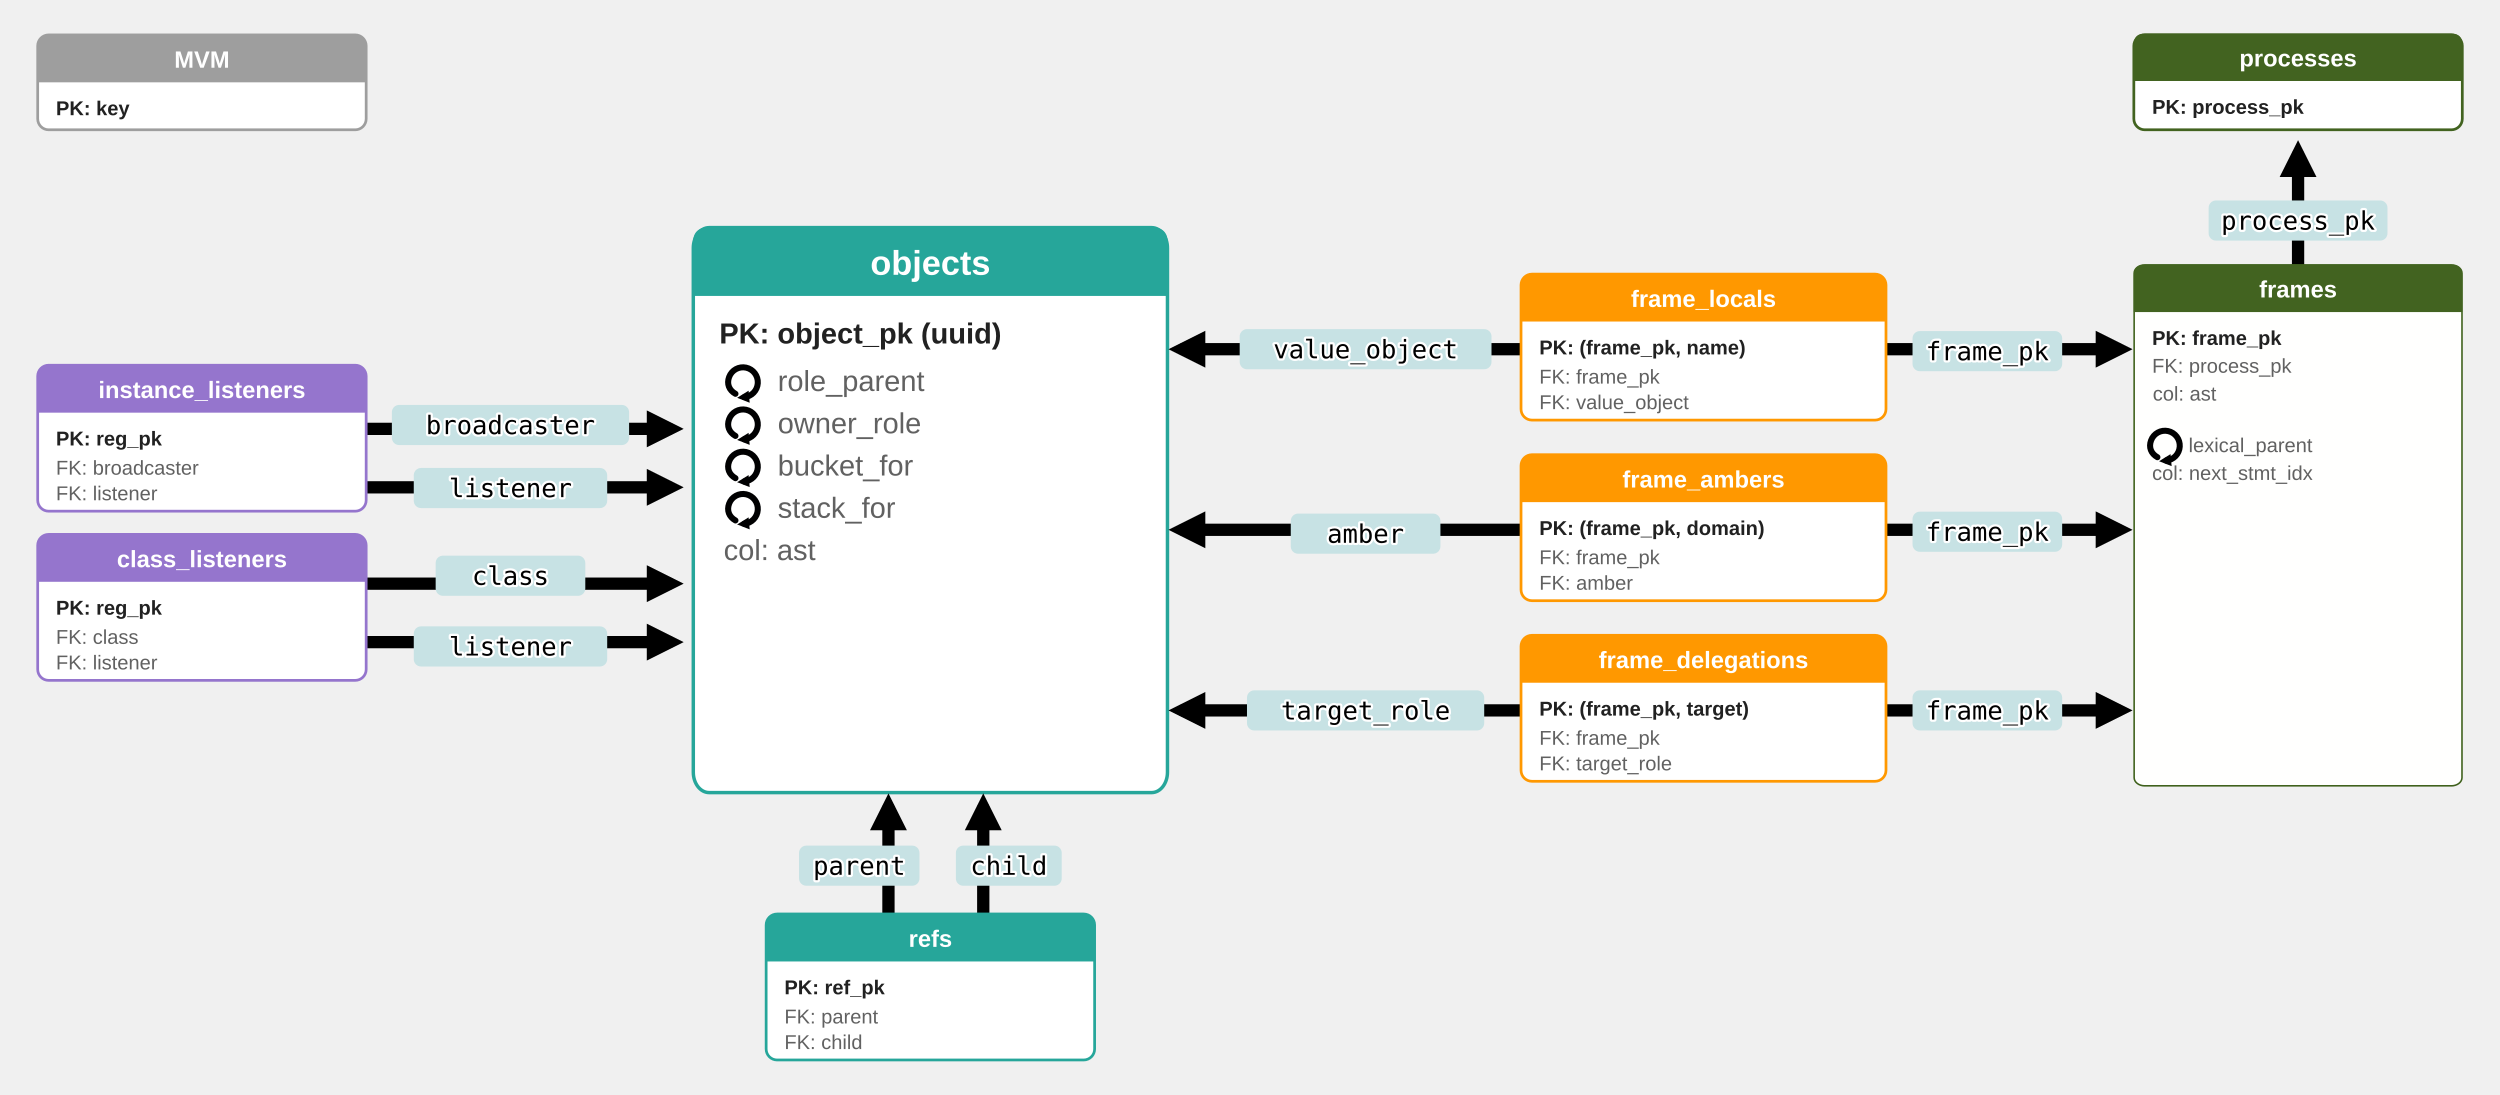
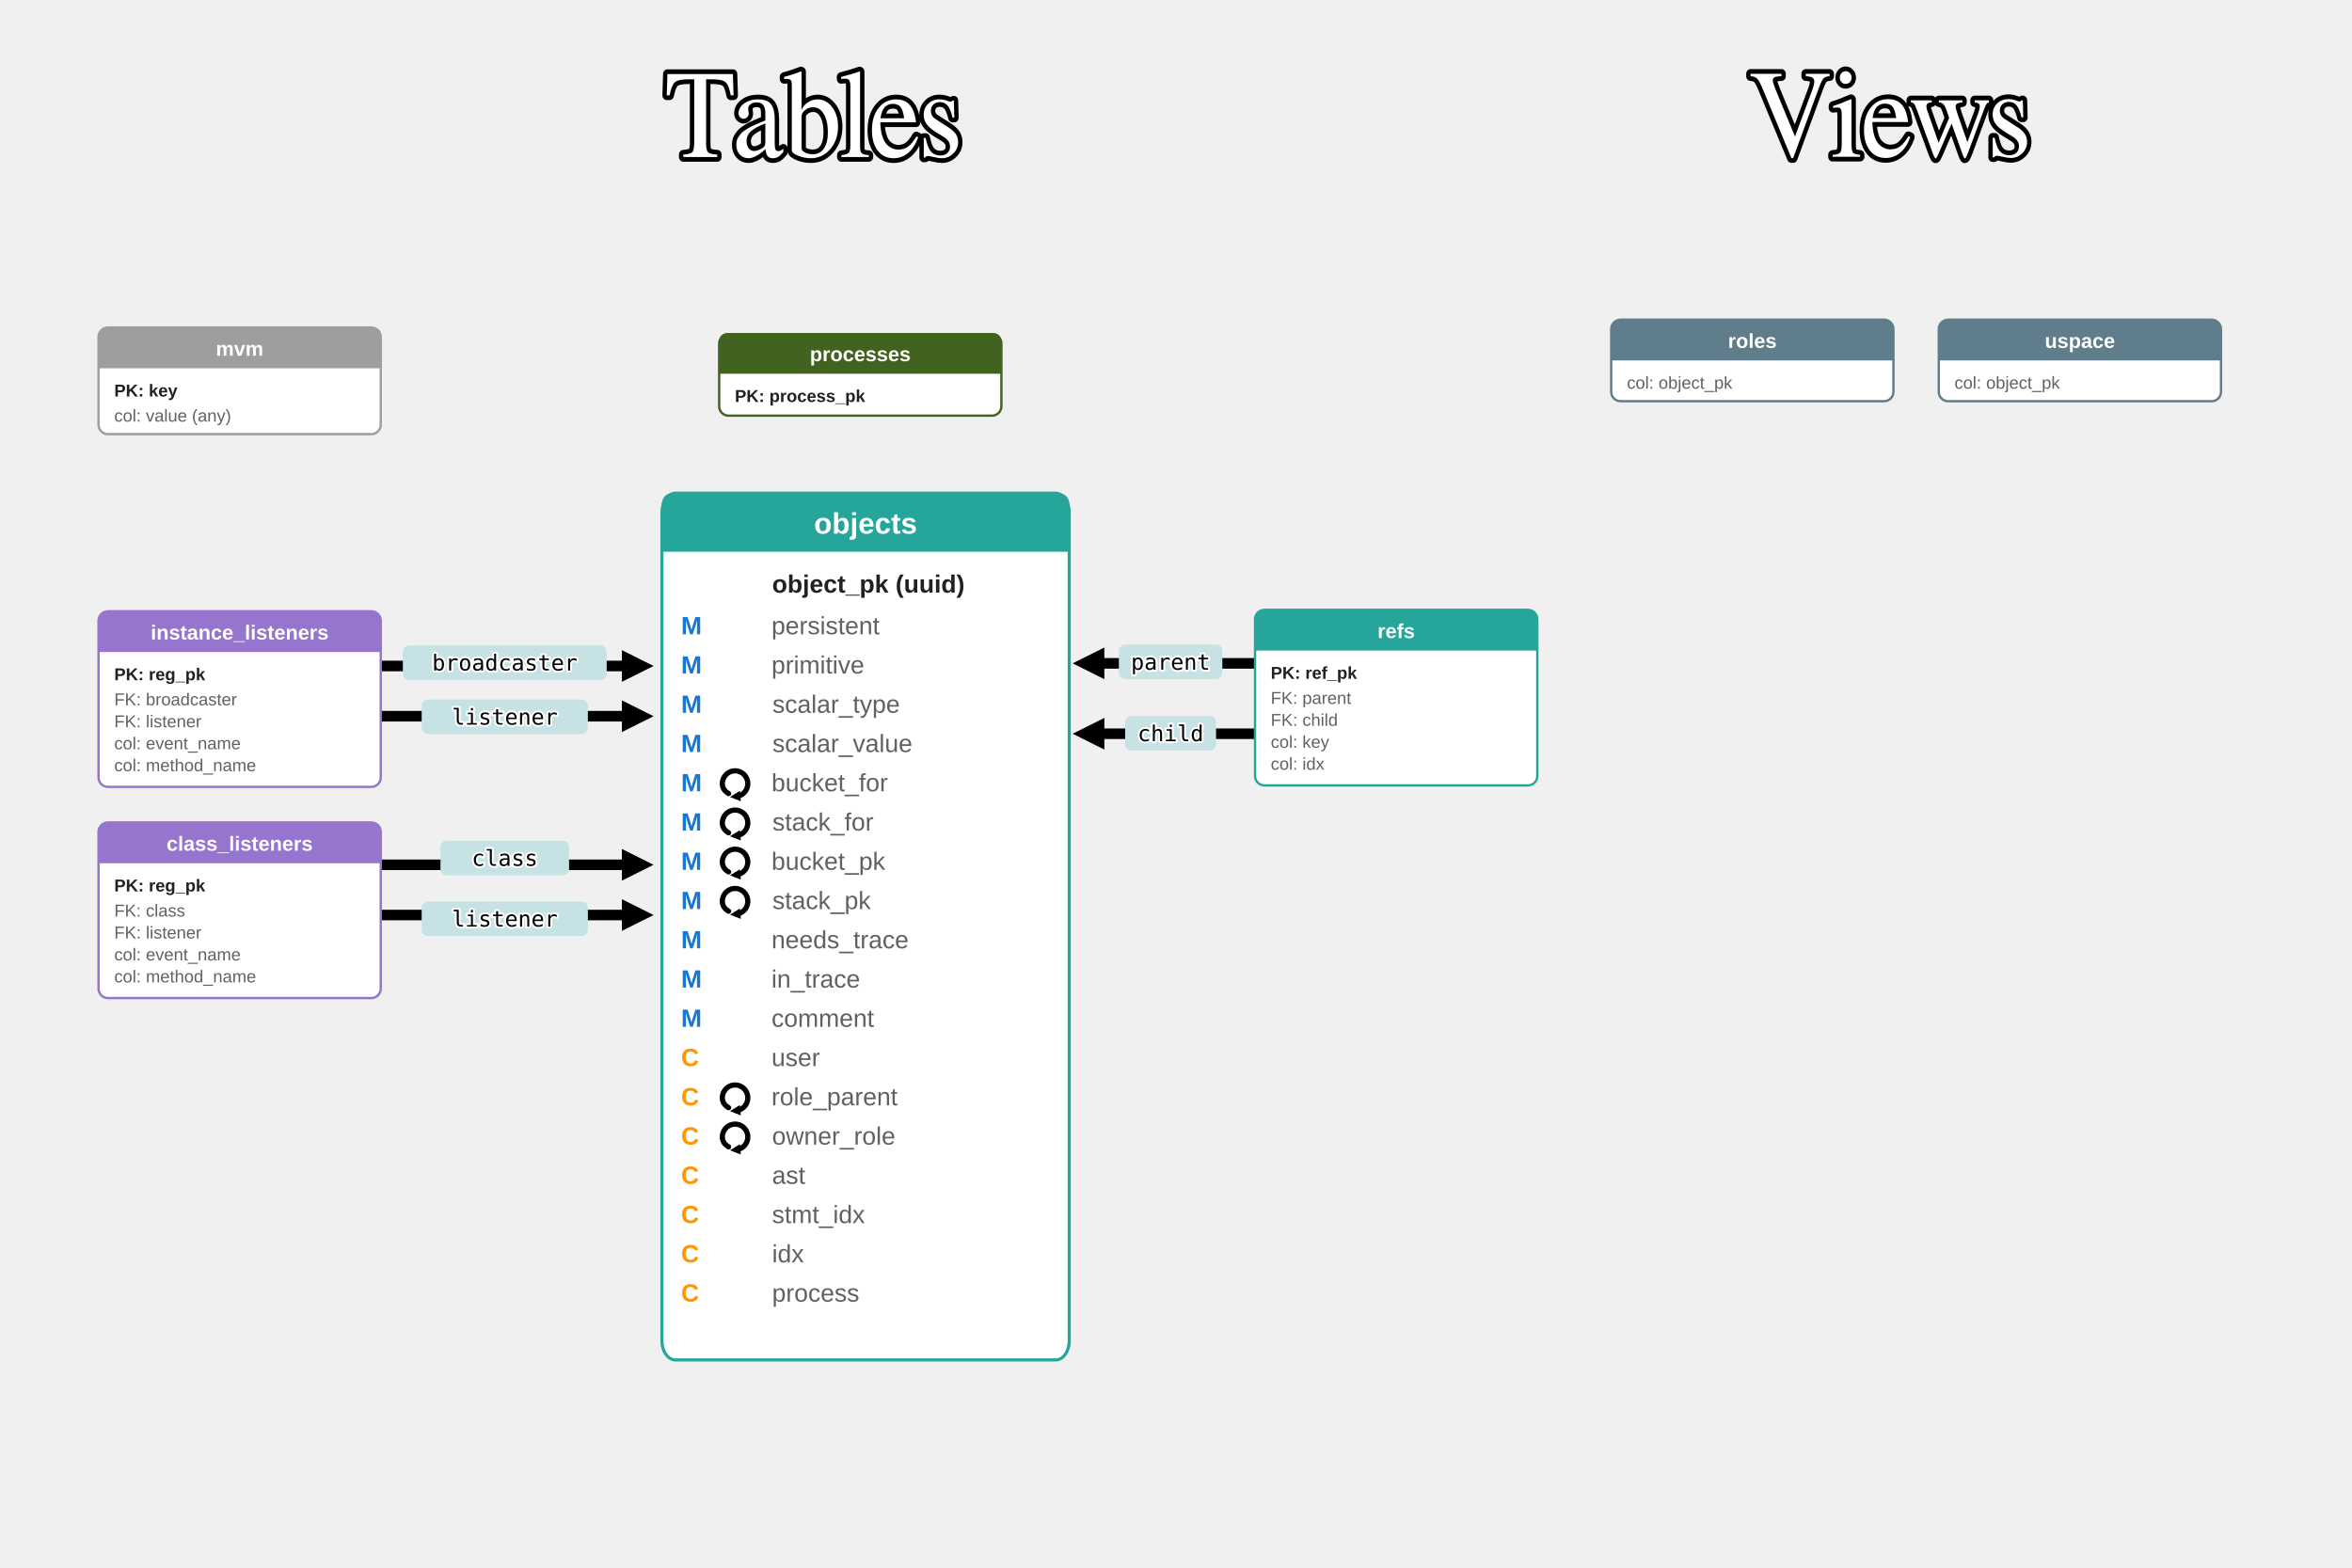
- <svg xmlns="http://www.w3.org/2000/svg" viewBox="0 0 1370 600" width="1370" role="img" aria-label="MVM entity-relationship diagram. Ten tables grouped into: MVM marker (gray), object graph (objects and refs, teal), listeners (instance_listeners and class_listeners, purple), execution (processes and frames, green), and frame-attached (frame_locals, frame_delegations, frame_ambers, orange). Foreign keys drawn as curved gray lines with arrowheads. Self-referential foreign keys are noted with (self) inside the table." version="1.1" id="svg707" height="600">
+ <svg xmlns="http://www.w3.org/2000/svg" viewBox="0 0 1500 1000" width="1500" role="img" aria-label="CVM entity-relationship diagram under the frames-as-objects design. Six tables grouped into: mvm marker (gray), object graph (objects and refs, teal), listeners (instance_listeners and class_listeners, purple), and execution (processes, green). Frames are not a separate table — a frame is an `objects` row with primitive = 'f' (biconditional with the ast column, which carries the code the frame is executing). Foreign keys drawn as curved gray lines with arrowheads. Self-referential foreign keys are drawn as small self-loop arrows on the source column." version="1.1" id="svg707" height="1000">
  <defs id="defs493">
-     <rect x="156.762" y="337.254" width="302.738" height="112.178" id="rect10718" />
+     <rect x="203.55" y="24.605" width="191.336" height="57.926" id="rect396" />
    <marker id="fk-arrow" viewBox="0 0 10 10" refX="6" refY="5" markerWidth="3" markerHeight="3" orient="auto" preserveAspectRatio="xMidYMid">
      <path d="M 0,0 10,5 0,10 Z" fill="context-stroke" id="path13238" />
    </marker>
    <style type="text/css" id="style14617">
      .fk-arrow {
        fill: none;
        stroke: #000000;
        stroke-width: 6.735;
        stroke-linecap: round;
        stroke-linejoin: round;
        marker-end: url(#fk-arrow);
        paint-order: stroke fill markers;
      }
      .fk-label-rect {
        fill: #c7e2e4;
        stroke: none;
      }
      .fk-label-text {
        font-family: 'DejaVu Sans Mono', monospace;
        font-size: 14px;
        fill: #000000;
        stroke: #ffffff;
        stroke-width: 2.5;
        paint-order: stroke fill markers;
        stroke-linejoin: round;
        text-anchor: middle;
      }
    </style>
    <marker id="fk-arrow-3" viewBox="0 0 10 10" refX="4" refY="5" markerWidth="2" markerHeight="2" orient="auto" preserveAspectRatio="xMidYMid">
      <path d="M 0,0 10,5 0,10 Z" fill="context-stroke" id="path13238-6" />
    </marker>
-     <marker id="fk-arrow-3-3" viewBox="0 0 10 10" refX="4" refY="5" markerWidth="2" markerHeight="2" orient="auto" preserveAspectRatio="xMidYMid">
-       <path d="M 0,0 10,5 0,10 Z" fill="context-stroke" id="path13238-6-6" />
-     </marker>
+     <rect x="203.55" y="24.605" width="204.238" height="65.092" id="rect1117" />
  </defs>
  <g id="layer2" transform="translate(-132.0945,-295.4807)" />
  <g id="layer1" transform="translate(-132.0945,-295.4807)">
-     <g id="g3564" transform="translate(34.67191,79.53599)">
-       <path class="fk-arrow" d="M 284.033,567.829 H 463.989" id="path6519" />
-       <path class="fk-arrow" d="M 284.033,535.788 H 463.989" id="path6521" />
-       <g transform="matrix(1.445779,0,0,1.4474,477.1517,340.4862)" id="g575" style="font-family:'Helvetica Neue', Arial, sans-serif;stroke-width:0.691">
-         <rect x="0.138" y="0.138" width="179.725" height="213.9" rx="5.991" ry="7.706" fill="#ffffff" stroke="#26a69a" stroke-width="1.312" id="rect559" />
-         <path d="M 0,6 Q 0,0 6,0 h 168 q 6,0 6,6 V 26 H 0 Z" fill="#26a69a" id="path561" style="stroke-width:0.478" />
-         <text x="90" y="18" text-anchor="middle" font-size="13px" font-weight="700" fill="#ffffff" id="text563" style="stroke-width:0.478">objects</text>
-         <text x="10" y="44" font-size="11px" font-weight="700" fill="#212121" id="text565" style="stroke-width:0.478">PK: object_pk (uuid)</text>
-         <text x="11.652" y="126" font-size="11px" fill="#616161" id="text-ast" style="stroke-width:0.478">col: ast</text>
-         <g id="g1282">
-           <text x="32.133" y="62" font-size="11px" fill="#616161" id="text567" style="stroke-width:0.478">role_parent</text>
-           <path id="path314" style="fill:none;stroke:#000001;stroke-width:2.291;stroke-linecap:round;stroke-linejoin:round;marker-end:url(#fk-arrow-3);paint-order:stroke fill markers;stop-color:#000000" d="m 16.115,63.048 c -2.424,-1.367 -3.378,-3.743 -2.398,-6.362 0.98,-2.619 3.714,-4.123 6.431,-3.538 2.717,0.585 4.602,3.083 4.434,5.876 -0.168,2.794 -2.339,5.044 -5.106,5.294" />
-         </g>
-         <g id="g1322">
-           <text x="32.133" y="78" font-size="11px" fill="#616161" id="text-owner-role" style="stroke-width:0.478">owner_role</text>
-           <path id="path581" style="fill:none;stroke:#000001;stroke-width:2.291;stroke-linecap:round;stroke-linejoin:round;marker-end:url(#fk-arrow-3);paint-order:stroke fill markers;stop-color:#000000" d="m 16.115,78.999 c -2.424,-1.367 -3.378,-3.743 -2.398,-6.362 0.98,-2.619 3.714,-4.123 6.431,-3.538 2.717,0.585 4.602,3.083 4.434,5.876 -0.168,2.794 -2.339,5.044 -5.106,5.294" />
-         </g>
-         <g id="g1362">
-           <text x="32.133" y="94" font-size="11px" fill="#616161" id="text569" style="stroke-width:0.478">bucket_for</text>
-           <path id="path595" style="fill:none;stroke:#000001;stroke-width:2.291;stroke-linecap:round;stroke-linejoin:round;marker-end:url(#fk-arrow-3);paint-order:stroke fill markers;stop-color:#000000" d="m 16.115,94.999 c -2.424,-1.367 -3.378,-3.743 -2.398,-6.362 0.98,-2.619 3.714,-4.123 6.431,-3.538 2.717,0.585 4.602,3.083 4.434,5.876 -0.168,2.794 -2.339,5.044 -5.106,5.294" />
-         </g>
-         <g id="g1402">
-           <text x="32.133" y="110" font-size="11px" fill="#616161" id="text571" style="stroke-width:0.478">stack_for</text>
-           <path id="path609" style="fill:none;stroke:#000001;stroke-width:2.291;stroke-linecap:round;stroke-linejoin:round;marker-end:url(#fk-arrow-3);paint-order:stroke fill markers;stop-color:#000000" d="m 16.115,110.999 c -2.424,-1.367 -3.378,-3.743 -2.398,-6.362 0.98,-2.619 3.714,-4.123 6.431,-3.538 2.717,0.585 4.602,3.083 4.434,5.876 -0.168,2.794 -2.339,5.044 -5.106,5.294" />
-         </g>
+     <g transform="translate(1159.652,499.407)" id="g-view-roles" style="font-family:'Helvetica Neue', Arial, sans-serif">
+       <rect x="0" y="0" width="180" height="52" rx="6" ry="6" fill="#ffffff" stroke="#607d8b" stroke-width="1.5" id="rect-view-roles" />
+       <path d="M 0,6 Q 0,0 6,0 h 168 q 6,0 6,6 V 26 H 0 Z" fill="#607d8b" id="path-view-roles" />
+       <text x="90" y="18" text-anchor="middle" font-size="13px" font-weight="700" fill="#ffffff" id="text-view-roles">roles</text>
+       <text x="10" y="44" font-size="11px" fill="#616161" id="text-view-roles-cols">col: object_pk</text>
+     </g>
+     <g transform="translate(1368.562,499.407)" id="g-view-uspace" style="font-family:'Helvetica Neue', Arial, sans-serif">
+       <rect x="0" y="0" width="180" height="52" rx="6" ry="6" fill="#ffffff" stroke="#607d8b" stroke-width="1.5" id="rect-view-uspace" />
+       <path d="M 0,6 Q 0,0 6,0 h 168 q 6,0 6,6 V 26 H 0 Z" fill="#607d8b" id="path-view-uspace" />
+       <text x="90" y="18" text-anchor="middle" font-size="13px" font-weight="700" fill="#ffffff" id="text-view-uspace">uspace</text>
+       <text x="10" y="44" font-size="11px" fill="#616161" id="text-view-uspace-cols">col: object_pk</text>
+     </g>
+     <g transform="matrix(1.445779,0,0,1.4474,554.0013,609.8219)" id="g575" style="font-family:'Helvetica Neue', Arial, sans-serif;stroke-width:0.691">
+       <rect x="0.167" y="0.167" width="179.667" height="382" rx="5.989" ry="8.41" fill="#ffffff" stroke="#26a69a" stroke-width="1.37" id="rect559" />
+       <path d="M 0,6 Q 0,0 6,0 h 168 q 6,0 6,6 V 26 H 0 Z" fill="#26a69a" id="path561" style="stroke-width:0.478" />
+       <text x="90" y="18" text-anchor="middle" font-size="13px" font-weight="700" fill="#ffffff" id="text563" style="stroke-width:0.478">objects</text>
+       <text x="48.777" y="44" font-size="11px" font-weight="700" fill="#212121" id="text565" style="stroke-width:0.478">object_pk (uuid)</text>
+       <text x="8.617" y="62.35" font-size="11px" font-weight="700" fill="#1976d2" style="stroke-width:0.478" id="text281">M</text>
+       <text x="48.497" y="62.35" font-size="11px" fill="#616161" id="text-persistent" style="stroke-width:0.478">persistent</text>
+       <text x="8.617" y="79.65" font-size="11px" font-weight="700" fill="#1976d2" style="stroke-width:0.478" id="text284">M</text>
+       <text x="48.497" y="79.65" font-size="11px" fill="#616161" id="text-primitive" style="stroke-width:0.478">primitive</text>
+       <text x="8.617" y="96.95" font-size="11px" font-weight="700" fill="#1976d2" style="stroke-width:0.478" id="text287">M</text>
+       <text x="48.9" y="96.95" font-size="11px" fill="#616161" id="text-scalar-type" style="stroke-width:0.478">scalar_type</text>
+       <text x="8.617" y="114.25" font-size="11px" font-weight="700" fill="#1976d2" style="stroke-width:0.478" id="text290">M</text>
+       <text x="48.9" y="114.25" font-size="11px" fill="#616161" id="text-scalar-value" style="stroke-width:0.478">scalar_value</text>
+       <text x="8.617" y="131.55" font-size="11px" font-weight="700" fill="#1976d2" style="stroke-width:0.478" id="text293">M</text>
+       <text x="48.497" y="131.55" font-size="11px" fill="#616161" id="text569" style="stroke-width:0.478">bucket_for</text>
+       <path id="path595" style="fill:none;stroke:#000001;stroke-width:2.291;stroke-linecap:round;stroke-linejoin:round;marker-end:url(#fk-arrow-3);paint-order:stroke fill markers;stop-color:#000000" d="m 29.578,132.549 c -2.424,-1.367 -3.378,-3.743 -2.398,-6.362 0.98,-2.619 3.714,-4.123 6.431,-3.538 2.717,0.585 4.602,3.083 4.434,5.876 -0.168,2.794 -2.339,5.044 -5.106,5.294" />
+       <text x="8.617" y="148.85" font-size="11px" font-weight="700" fill="#1976d2" style="stroke-width:0.478" id="text298">M</text>
+       <text x="48.9" y="148.85" font-size="11px" fill="#616161" id="text571" style="stroke-width:0.478">stack_for</text>
+       <path id="path609" style="fill:none;stroke:#000001;stroke-width:2.291;stroke-linecap:round;stroke-linejoin:round;marker-end:url(#fk-arrow-3);paint-order:stroke fill markers;stop-color:#000000" d="m 29.578,149.849 c -2.424,-1.367 -3.378,-3.743 -2.398,-6.362 0.98,-2.619 3.714,-4.123 6.431,-3.538 2.717,0.585 4.602,3.083 4.434,5.876 -0.168,2.794 -2.339,5.044 -5.106,5.294" />
+       <text x="8.617" y="166.15" font-size="11px" font-weight="700" fill="#1976d2" style="stroke-width:0.478" id="text303">M</text>
+       <text x="48.497" y="166.15" font-size="11px" fill="#616161" id="text-bucket-pk" style="stroke-width:0.478">bucket_pk</text>
+       <text x="8.617" y="183.45" font-size="11px" font-weight="700" fill="#1976d2" style="stroke-width:0.478" id="text306">M</text>
+       <text x="48.9" y="183.45" font-size="11px" fill="#616161" id="text-stack-pk" style="stroke-width:0.478">stack_pk</text>
+       <text x="8.617" y="200.75" font-size="11px" font-weight="700" fill="#1976d2" style="stroke-width:0.478" id="text309">M</text>
+       <text x="48.476" y="200.75" font-size="11px" fill="#616161" id="text-needs-trace" style="stroke-width:0.478">needs_trace</text>
+       <text x="8.617" y="218.05" font-size="11px" font-weight="700" fill="#1976d2" style="stroke-width:0.478" id="text312">M</text>
+       <text x="48.47" y="218.05" font-size="11px" fill="#616161" id="text-in-trace" style="stroke-width:0.478">in_trace</text>
+       <text x="8.617" y="235.35" font-size="11px" font-weight="700" fill="#1976d2" style="stroke-width:0.478">M</text>
+       <text x="48.492" y="235.35" font-size="11px" fill="#616161" id="text-comment" style="stroke-width:0.478">comment</text>
+       <text x="8.617" y="252.65" font-size="11px" font-weight="700" fill="#ff9800" style="stroke-width:0.478" id="text315">C</text>
+       <text x="48.492" y="252.65" font-size="11px" fill="#616161" id="text-user" style="stroke-width:0.478">user</text>
+       <text x="8.617" y="269.95" font-size="11px" font-weight="700" fill="#ff9800" style="stroke-width:0.478" id="text318">C</text>
+       <text x="48.476" y="269.95" font-size="11px" fill="#616161" id="text567" style="stroke-width:0.478">role_parent</text>
+       <path id="path314" style="fill:none;stroke:#000001;stroke-width:2.291;stroke-linecap:round;stroke-linejoin:round;marker-end:url(#fk-arrow-3);paint-order:stroke fill markers;stop-color:#000000" d="m 29.578,270.998 c -2.424,-1.367 -3.378,-3.743 -2.398,-6.362 0.98,-2.619 3.714,-4.123 6.431,-3.538 2.717,0.585 4.602,3.083 4.434,5.876 -0.168,2.794 -2.339,5.044 -5.106,5.294" />
+       <text x="8.617" y="287.25" font-size="11px" font-weight="700" fill="#ff9800" style="stroke-width:0.478" id="text323">C</text>
+       <text x="48.744" y="287.25" font-size="11px" fill="#616161" id="text-owner-role" style="stroke-width:0.478">owner_role</text>
+       <path id="path581" style="fill:none;stroke:#000001;stroke-width:2.291;stroke-linecap:round;stroke-linejoin:round;marker-end:url(#fk-arrow-3);paint-order:stroke fill markers;stop-color:#000000" d="m 29.578,288.249 c -2.424,-1.367 -3.378,-3.743 -2.398,-6.362 0.98,-2.619 3.714,-4.123 6.431,-3.538 2.717,0.585 4.602,3.083 4.434,5.876 -0.168,2.794 -2.339,5.044 -5.106,5.294" />
+       <text x="8.617" y="304.55" font-size="11px" font-weight="700" fill="#ff9800" style="stroke-width:0.478" id="text328">C</text>
+       <text x="48.739" y="304.55" font-size="11px" fill="#616161" id="text-ast" style="stroke-width:0.478">ast</text>
+       <path id="path1065" style="fill:none;stroke:#000001;stroke-width:2.291;stroke-linecap:round;stroke-linejoin:round;marker-end:url(#fk-arrow-3);paint-order:stroke fill markers;stop-color:#000000" d="m 29.578,167.094 c -2.424,-1.367 -3.378,-3.743 -2.398,-6.362 0.98,-2.619 3.714,-4.123 6.431,-3.538 2.717,0.585 4.602,3.083 4.434,5.876 -0.168,2.794 -2.339,5.044 -5.106,5.294" />
+       <path id="path1067" style="fill:none;stroke:#000001;stroke-width:2.291;stroke-linecap:round;stroke-linejoin:round;marker-end:url(#fk-arrow-3);paint-order:stroke fill markers;stop-color:#000000" d="m 29.578,184.394 c -2.424,-1.367 -3.378,-3.743 -2.398,-6.362 0.98,-2.619 3.714,-4.123 6.431,-3.538 2.717,0.585 4.602,3.083 4.434,5.876 -0.168,2.794 -2.339,5.044 -5.106,5.294" />
+       <text x="8.617" y="321.85" font-size="11px" font-weight="700" fill="#ff9800" style="stroke-width:0.478">C</text>
+       <text x="48.739" y="321.85" font-size="11px" fill="#616161" id="text-stmt-idx" style="stroke-width:0.478">stmt_idx</text>
+       <text x="8.617" y="339.15" font-size="11px" font-weight="700" fill="#ff9800" style="stroke-width:0.478">C</text>
+       <text x="48.739" y="339.15" font-size="11px" fill="#616161" id="text-idx" style="stroke-width:0.478">idx</text>
+       <text x="8.617" y="356.45" font-size="11px" font-weight="700" fill="#ff9800" style="stroke-width:0.478">C</text>
+       <text x="48.739" y="356.45" font-size="11px" fill="#616161" id="text-process" style="stroke-width:0.478">process</text>
+     </g>
+     <g transform="translate(194.9319,504.4088)" id="g529" style="font-family:'Helvetica Neue', Arial, sans-serif">
+       <rect x="0" y="0" width="180" height="68" rx="6" ry="6" fill="#ffffff" stroke="#9e9e9e" stroke-width="1.5" id="rect521" />
+       <path d="M 0,6 Q 0,0 6,0 h 168 q 6,0 6,6 V 26 H 0 Z" fill="#9e9e9e" id="path523" />
+       <text x="90" y="18" text-anchor="middle" font-size="13px" font-weight="700" fill="#ffffff" id="text525">mvm</text>
+       <text x="10" y="44" font-size="11px" font-weight="700" fill="#212121" id="text527">PK: key</text>
+       <text x="10" y="60" font-size="11px" fill="#616161" id="text-cvm-value">col: value (any)</text>
+     </g>
+     <g id="g508">
+       <path class="fk-arrow" d="M 360.882,752.335 H 540.839" id="path14365" />
+       <path class="fk-arrow" d="M 360.882,720.294 H 540.839" id="path14367" />
+       <g transform="translate(454.0155,718.1781)" id="fk-label-4">
+         <rect x="-65" y="-11" width="130" height="22" rx="4" ry="4" class="fk-label-rect" id="rect11572" />
+         <text x="0" y="5" class="fk-label-text" id="text11574">broadcaster</text>
      </g>
-       <g transform="translate(377.1659,531.4472)" id="fk-label-2">
+       <g transform="translate(454.0155,752.722)" id="fk-label-3">
+         <rect x="-53" y="-11" width="106" height="22" rx="4" ry="4" class="fk-label-rect" id="rect11567" />
+         <text x="0" y="5" class="fk-label-text" id="text11569">listener</text>
+       </g>
+       <g transform="translate(194.9319,685.4114)" id="g543" style="font-family:'Helvetica Neue', Arial, sans-serif">
+         <rect x="0" y="0" width="180" height="112" rx="6" ry="6" fill="#ffffff" stroke="#9575cd" stroke-width="1.5" id="rect531" />
+         <path d="M 0,6 Q 0,0 6,0 h 168 q 6,0 6,6 V 26 H 0 Z" fill="#9575cd" id="path533" />
+         <text x="90" y="18" text-anchor="middle" font-size="13px" font-weight="700" fill="#ffffff" id="text535">instance_listeners</text>
+         <text x="10" y="44" font-size="11px" font-weight="700" fill="#212121" id="text537">PK: reg_pk</text>
+         <text x="10" y="60" font-size="11px" fill="#616161" id="text539">FK: broadcaster</text>
+         <text x="10" y="74" font-size="11px" fill="#616161" id="text541">FK: listener</text>
+         <text x="10" y="88" font-size="11px" fill="#616161" id="text-il-event-name">col: event_name</text>
+         <text x="10" y="102" font-size="11px" fill="#616161" id="text-il-method-name">col: method_name</text>
+       </g>
+     </g>
+     <g id="g489">
+       <path class="fk-arrow" d="M 360.882,879.164 H 540.839" id="path6519" />
+       <path class="fk-arrow" d="M 360.882,847.124 H 540.839" id="path6521" />
+       <g transform="translate(454.0155,842.783)" id="fk-label-2">
        <rect x="-41" y="-11" width="82" height="22" rx="4" ry="4" class="fk-label-rect" id="rect11562" />
        <text x="0" y="5" class="fk-label-text" id="text11564">class</text>
      </g>
-       <g transform="translate(377.1659,570.1906)" id="fk-label-5">
+       <g transform="translate(454.0155,881.5263)" id="fk-label-5">
        <rect x="-53" y="-11" width="106" height="22" rx="4" ry="4" class="fk-label-rect" id="rect11577" />
        <text x="0" y="5" class="fk-label-text" id="text11579">listener</text>
      </g>
-       <g id="g1924" transform="translate(0,-62)">
-         <path class="fk-arrow" d="M 584.294,821.589 V 720.794" id="path2135" />
-         <g transform="translate(568.2968,752.3337)" id="fk-label-parent">
-           <rect x="-33" y="-11" width="66" height="22" rx="4" ry="4" class="fk-label-rect" id="rect-fk-label-parent" />
-           <text x="0" y="5" class="fk-label-text" id="text-fk-label-parent">parent</text>
-         </g>
+       <g transform="translate(194.9319,820.1233)" id="g557" style="font-family:'Helvetica Neue', Arial, sans-serif">
+         <rect x="0" y="0" width="180" height="112" rx="6" ry="6" fill="#ffffff" stroke="#9575cd" stroke-width="1.5" id="rect545" />
+         <path d="M 0,6 Q 0,0 6,0 h 168 q 6,0 6,6 V 26 H 0 Z" fill="#9575cd" id="path547" />
+         <text x="90" y="18" text-anchor="middle" font-size="13px" font-weight="700" fill="#ffffff" id="text549">class_listeners</text>
+         <text x="10" y="44" font-size="11px" font-weight="700" fill="#212121" id="text551">PK: reg_pk</text>
+         <text x="10" y="60" font-size="11px" fill="#616161" id="text553">FK: class</text>
+         <text x="10" y="74" font-size="11px" fill="#616161" id="text555">FK: listener</text>
+         <text x="10" y="88" font-size="11px" fill="#616161" id="text-cl-event-name">col: event_name</text>
+         <text x="10" y="102" font-size="11px" fill="#616161" id="text-cl-method-name">col: method_name</text>
      </g>
-       <g id="g1978" transform="translate(0,-62)">
-         <path class="fk-arrow" d="M 636.248,821.589 V 720.794" id="path-refs-objects-2" />
-         <g transform="translate(650.2468,752.3337)" id="fk-label-9">
-           <rect x="-29" y="-11" width="58" height="22" rx="4" ry="4" class="fk-label-rect" id="rect11597" />
-           <text x="0" y="5" class="fk-label-text" id="text11599">child</text>
-         </g>
+     </g>
+     <g id="g5101" transform="translate(-659.0227,298.0772)">
+       <rect x="1249.763" y="210.549" width="180" height="52" rx="6" ry="6" fill="#ffffff" stroke="#42a5f5" stroke-width="1.5" id="rect591" style="font-family:'Helvetica Neue', Arial, sans-serif;stroke:#426320;stroke-opacity:1" />
+       <path d="m 1249.763,215.799 q 0,-6 6,-6 h 168 q 6,0 6,6 v 20 h -180 z" fill="#42a5f5" id="path593" style="font-family:'Helvetica Neue', Arial, sans-serif;fill:#426320;fill-opacity:1" />
+       <text x="1339.763" y="227.799" text-anchor="middle" font-size="13px" font-weight="700" fill="#ffffff" id="text595" style="font-family:'Helvetica Neue', Arial, sans-serif">processes</text>
+       <text x="1259.763" y="253.799" font-size="11px" font-weight="700" fill="#212121" id="text597" style="font-family:'Helvetica Neue', Arial, sans-serif">PK: process_pk</text>
+     </g>
+     <text xml:space="preserve" transform="matrix(1.733676,0,0,1.872728,132.221,275.6356)" id="text394" style="font-size:42.667px;font-family:FreeSerif;-inkscape-font-specification:FreeSerif;text-align:center;white-space:pre;shape-inside:url(#rect396);display:inline;fill:#fffffe;fill-opacity:1;stroke:#000001;stroke-width:3.22;stroke-linecap:round;stroke-linejoin:round;stroke-dasharray:none;paint-order:stroke fill markers;stop-color:#000000">
+       <tspan x="244.563" y="64.072" id="tspan1475">Tables</tspan>
+     </text>
+     <text xml:space="preserve" transform="matrix(1.733676,0,0,1.872728,807.698,275.4758)" id="text1115" style="font-size:42.667px;font-family:FreeSerif;-inkscape-font-specification:FreeSerif;text-align:center;white-space:pre;shape-inside:url(#rect1117);display:inline;fill:#fffffe;fill-opacity:1;stroke:#000001;stroke-width:3.22;stroke-linecap:round;stroke-linejoin:round;stroke-dasharray:none;paint-order:stroke fill markers;stop-color:#000000">
+       <tspan x="253.851" y="64.072" id="tspan1477">Views</tspan>
+     </text>
+     <g id="g2386" transform="translate(0,-20.96384)">
+       <path class="fk-arrow" d="M 944.749,739.579 H 824.274" id="path-refs-objects-2" />
+       <path class="fk-arrow" d="M 944.749,784.479 H 824.274" id="path2376" />
+       <g transform="translate(878.6573,738.6609)" id="fk-label-parent">
+         <rect x="-33" y="-11" width="66" height="22" rx="4" ry="4" class="fk-label-rect" id="rect-fk-label-parent" />
+         <text x="0" y="5" class="fk-label-text" id="text-fk-label-parent">parent</text>
      </g>
-       <path class="fk-arrow" d="M 284.033,482.999 H 463.989" id="path14365" />
-       <path class="fk-arrow" d="M 284.033,450.959 H 463.989" id="path14367" />
-       <g transform="translate(377.1659,448.8423)" id="fk-label-4">
-         <rect x="-65" y="-11" width="130" height="22" rx="4" ry="4" class="fk-label-rect" id="rect11572" />
-         <text x="0" y="5" class="fk-label-text" id="text11574">broadcaster</text>
+       <g transform="translate(878.6573,784.2338)" id="fk-label-9">
+         <rect x="-29" y="-11" width="58" height="22" rx="4" ry="4" class="fk-label-rect" id="rect11597" />
+         <text x="0" y="5" class="fk-label-text" id="text11599">child</text>
      </g>
-       <g transform="translate(377.1659,483.3863)" id="fk-label-3">
-         <rect x="-53" y="-11" width="106" height="22" rx="4" ry="4" class="fk-label-rect" id="rect11567" />
-         <text x="0" y="5" class="fk-label-text" id="text11569">listener</text>
-       </g>
-       <g transform="translate(118.0823,235.073)" id="g529" style="font-family:'Helvetica Neue', Arial, sans-serif">
-         <rect x="0" y="0" width="180" height="52" rx="6" ry="6" fill="#ffffff" stroke="#9e9e9e" stroke-width="1.5" id="rect521" />
-         <path d="M 0,6 Q 0,0 6,0 h 168 q 6,0 6,6 V 26 H 0 Z" fill="#9e9e9e" id="path523" />
-         <text x="90" y="18" text-anchor="middle" font-size="13px" font-weight="700" fill="#ffffff" id="text525">MVM</text>
-         <text x="10" y="44" font-size="11px" font-weight="700" fill="#212121" id="text527">PK: key</text>
-       </g>
-       <g id="g3183" transform="translate(78.88873,258.7579)">
-         <g transform="translate(39.19357,157.3178)" id="g543" style="font-family:'Helvetica Neue', Arial, sans-serif">
-           <rect x="0" y="0" width="180" height="80" rx="6" ry="6" fill="#ffffff" stroke="#9575cd" stroke-width="1.5" id="rect531" />
-           <path d="M 0,6 Q 0,0 6,0 h 168 q 6,0 6,6 V 26 H 0 Z" fill="#9575cd" id="path533" />
-           <text x="90" y="18" text-anchor="middle" font-size="13px" font-weight="700" fill="#ffffff" id="text535">instance_listeners</text>
-           <text x="10" y="44" font-size="11px" font-weight="700" fill="#212121" id="text537">PK: reg_pk</text>
-           <text x="10" y="60" font-size="11px" fill="#616161" id="text539">FK: broadcaster</text>
-           <text x="10" y="74" font-size="11px" fill="#616161" id="text541">FK: listener</text>
-         </g>
-         <g transform="translate(39.19357,250.0296)" id="g557" style="font-family:'Helvetica Neue', Arial, sans-serif">
-           <rect x="0" y="0" width="180" height="80" rx="6" ry="6" fill="#ffffff" stroke="#9575cd" stroke-width="1.5" id="rect545" />
-           <path d="M 0,6 Q 0,0 6,0 h 168 q 6,0 6,6 V 26 H 0 Z" fill="#9575cd" id="path547" />
-           <text x="90" y="18" text-anchor="middle" font-size="13px" font-weight="700" fill="#ffffff" id="text549">class_listeners</text>
-           <text x="10" y="44" font-size="11px" font-weight="700" fill="#212121" id="text551">PK: reg_pk</text>
-           <text x="10" y="60" font-size="11px" fill="#616161" id="text553">FK: class</text>
-           <text x="10" y="74" font-size="11px" fill="#616161" id="text555">FK: listener</text>
-         </g>
-       </g>
-       <g id="g1124" transform="translate(21.00009,-23.4763)">
-         <g id="g614" transform="translate(0,48.55791)">
-           <path class="fk-arrow" d="M 926.062,580.164 H 724.817" id="path14787" />
-           <g transform="translate(824.7691,580.1638)" id="fk-label-8">
-             <rect x="-65" y="-11" width="130" height="22" rx="4" ry="4" class="fk-label-rect" id="rect11592" />
-             <text x="0" y="5" class="fk-label-text" id="text11594">target_role</text>
-           </g>
-         </g>
-         <g id="g620" transform="translate(0,48.55791)">
-           <path class="fk-arrow" d="m 1089.19,580.164 h 147.788" id="path14843" />
-           <g transform="translate(1165.489,580.1638)" id="fk-label-7">
-             <rect x="-41" y="-11" width="82" height="22" rx="4" ry="4" class="fk-label-rect" id="rect11587" />
-             <text x="0" y="5" class="fk-label-text" id="text11589" style="stroke-linejoin:round">frame_pk</text>
-           </g>
-         </g>
-         <g transform="translate(909.9445,587.5678)" id="g647" style="font-family:'Helvetica Neue', Arial, sans-serif">
-           <rect x="0" y="0" width="200" height="80" rx="6" ry="6" fill="#ffffff" stroke="#ff9800" stroke-width="1.5" id="rect635" />
-           <path d="M 0,6 Q 0,0 6,0 h 188 q 6,0 6,6 V 26 H 0 Z" fill="#ff9800" id="path637" />
-           <text x="100" y="18" text-anchor="middle" font-size="13px" font-weight="700" fill="#ffffff" id="text639">frame_delegations</text>
-           <text x="10" y="44" font-size="11px" font-weight="700" fill="#212121" id="text641">PK: (frame_pk, target)</text>
-           <text x="10" y="60" font-size="11px" fill="#616161" id="text643">FK: frame_pk</text>
-           <text x="10" y="74" font-size="11px" fill="#616161" id="text645">FK: target_role</text>
-         </g>
-       </g>
-       <g id="g568" transform="translate(21.00009,7.306119)">
-         <path class="fk-arrow" d="M 926.062,400.006 H 724.817" id="path2135-5" />
-         <g transform="translate(824.7691,400.0008)" id="fk-label-10">
-           <rect x="-69" y="-11" width="138" height="22" rx="4" ry="4" class="fk-label-rect" id="rect11602" />
-           <text x="0" y="5" class="fk-label-text" id="text11604">value_object</text>
-         </g>
-       </g>
-       <g id="g586" transform="translate(21.00009,5.272229)">
-         <path class="fk-arrow" d="m 1089.19,402.039 h 147.788" id="path4851" />
-         <g transform="translate(1165.489,403.0952)" id="fk-label-12">
-           <rect x="-41" y="-11" width="82" height="22" rx="4" ry="4" class="fk-label-rect" id="rect11612" />
-           <text x="0" y="5" class="fk-label-text" id="text11614">frame_pk</text>
-         </g>
-       </g>
-       <g transform="translate(930.9446,366.1578)" id="g633" style="font-family:'Helvetica Neue', Arial, sans-serif">
-         <rect x="0" y="0" width="200" height="80" rx="6" ry="6" fill="#ffffff" stroke="#ff9800" stroke-width="1.5" id="rect621" />
-         <path d="M 0,6 Q 0,0 6,0 h 188 q 6,0 6,6 V 26 H 0 Z" fill="#ff9800" id="path623" />
-         <text x="100" y="18" text-anchor="middle" font-size="13px" font-weight="700" fill="#ffffff" id="text625">frame_locals</text>
-         <text x="10" y="44" font-size="11px" font-weight="700" fill="#212121" id="text627">PK: (frame_pk, name)</text>
-         <text x="10" y="60" font-size="11px" fill="#616161" id="text629">FK: frame_pk</text>
-         <text x="10" y="74" font-size="11px" fill="#616161" id="text631">FK: value_object</text>
-       </g>
-       <g id="g1105" transform="translate(21.00009,-32.11397)">
-         <g id="g592" transform="translate(0,69.28649)">
-           <path class="fk-arrow" d="M 926.062,469.106 H 724.817" id="path4710" />
-           <g transform="translate(824.7691,471.2197)" id="fk-label-11">
-             <rect x="-41" y="-11" width="82" height="22" rx="4" ry="4" class="fk-label-rect" id="rect11607" />
-             <text x="0" y="5" class="fk-label-text" id="text11609">amber</text>
-           </g>
-         </g>
-         <g id="g598" transform="translate(0,57.18737)">
-           <path class="fk-arrow" d="m 1089.19,481.205 h 147.788" id="path4877" />
-           <g transform="translate(1165.489,482.2596)" id="fk-label-13">
-             <rect x="-41" y="-11" width="82" height="22" rx="4" ry="4" class="fk-label-rect" id="rect11617" />
-             <text x="0" y="5" class="fk-label-text" id="text11619">frame_pk</text>
-           </g>
-         </g>
-         <g transform="translate(909.9445,497.2387)" id="g661" style="font-family:'Helvetica Neue', Arial, sans-serif">
-           <rect x="0" y="0" width="200" height="80" rx="6" ry="6" fill="#ffffff" stroke="#ff9800" stroke-width="1.5" id="rect649" />
-           <path d="M 0,6 Q 0,0 6,0 h 188 q 6,0 6,6 V 26 H 0 Z" fill="#ff9800" id="path651" />
-           <text x="100" y="18" text-anchor="middle" font-size="13px" font-weight="700" fill="#ffffff" id="text653">frame_ambers</text>
-           <text x="10" y="44" font-size="11px" font-weight="700" fill="#212121" id="text655">PK: (frame_pk, domain)</text>
-           <text x="10" y="60" font-size="11px" fill="#616161" id="text657">FK: frame_pk</text>
-           <text x="10" y="74" font-size="11px" fill="#616161" id="text659">FK: amber</text>
-         </g>
-       </g>
-       <path class="fk-arrow" d="M 1356.763,365.642 V 300.827" id="path5982" />
-       <g id="g5101" transform="translate(17.00009,24.5237)">
-         <rect x="1249.763" y="210.549" width="180" height="52" rx="6" ry="6" fill="#ffffff" stroke="#42a5f5" stroke-width="1.5" id="rect591" style="font-family:'Helvetica Neue', Arial, sans-serif;stroke:#426320;stroke-opacity:1" />
-         <path d="m 1249.763,215.799 q 0,-6 6,-6 h 168 q 6,0 6,6 v 20 h -180 z" fill="#42a5f5" id="path593" style="font-family:'Helvetica Neue', Arial, sans-serif;fill:#426320;fill-opacity:1" />
-         <text x="1339.763" y="227.799" text-anchor="middle" font-size="13px" font-weight="700" fill="#ffffff" id="text595" style="font-family:'Helvetica Neue', Arial, sans-serif">processes</text>
-         <text x="1259.763" y="253.799" font-size="11px" font-weight="700" fill="#212121" id="text597" style="font-family:'Helvetica Neue', Arial, sans-serif">PK: process_pk</text>
-       </g>
-       <g id="g4526" transform="translate(17.00009,24.5237)">
-         <rect x="1249.933" y="336.609" width="179.659" height="285.448" ry="4.478" fill="#ffffff" stroke="#42a5f5" stroke-width="1.962" id="rect601" style="font-family:'Helvetica Neue', Arial, sans-serif;font-variation-settings:normal;vector-effect:none;fill:#fffffe;fill-opacity:1;stroke:#3f611c;stroke-width:0.879;stroke-linecap:butt;stroke-linejoin:miter;stroke-miterlimit:4;stroke-dasharray:none;stroke-dashoffset:0;stroke-opacity:1;-inkscape-stroke:none;stop-color:#000000" rx="5.803" />
-         <path d="m 1249.763,342.439 q 0,-6 6,-6 h 168 q 6,0 6,6 v 20 h -180 z" fill="#42a5f5" id="path603" style="font-family:'Helvetica Neue', Arial, sans-serif;fill:#426320;fill-opacity:1" />
-         <text x="1339.763" y="354.439" text-anchor="middle" font-size="13px" font-weight="700" fill="#ffffff" id="text605" style="font-family:'Helvetica Neue', Arial, sans-serif">frames</text>
-         <text x="1259.763" y="380.439" font-size="11px" font-weight="700" fill="#212121" id="text607" style="font-family:'Helvetica Neue', Arial, sans-serif">PK: frame_pk</text>
-         <text x="1259.763" y="395.693" font-size="11px" fill="#616161" id="text609" style="font-family:'Helvetica Neue', Arial, sans-serif">FK: process_pk</text>
-         <text x="1260.136" y="410.947" font-size="11px" fill="#616161" id="text611" style="font-family:'Helvetica Neue', Arial, sans-serif;mix-blend-mode:normal">col: ast</text>
-         <g id="g2426">
-           <path id="path314-7" style="font-family:'Helvetica Neue', Arial, sans-serif;fill:none;stroke:#000001;stroke-width:3.313;stroke-linecap:round;stroke-linejoin:round;marker-end:url(#fk-arrow-3-3);paint-order:stroke fill markers;stop-color:#000000" d="m 1262.678,441.973 c -3.505,-1.979 -4.884,-5.417 -3.467,-9.208 1.417,-3.791 5.369,-5.967 9.297,-5.121 3.929,0.846 6.653,4.462 6.41,8.505 -0.243,4.044 -3.381,7.3 -7.382,7.662" />
-           <text x="1279.763" y="439.184" font-size="11px" fill="#616161" id="text615" style="font-family:'Helvetica Neue', Arial, sans-serif">lexical_parent</text>
-         </g>
-         <text x="1259.763" y="454.439" font-size="11px" fill="#616161" id="text-next-stmt-idx" style="font-family:'Helvetica Neue', Arial, sans-serif">col: next_stmt_idx</text>
-       </g>
-       <g transform="translate(1356.763,336.8)" id="fk-label-6">
-         <rect x="-49" y="-11" width="98" height="22" rx="4" ry="4" class="fk-label-rect" id="rect11582" />
-         <text x="0" y="5" class="fk-label-text" id="text11584">process_pk</text>
-       </g>
-       <g transform="translate(517.2718,716.8164)" id="g589" style="font-family:'Helvetica Neue', Arial, sans-serif">
-         <rect x="0" y="0" width="180" height="80" rx="6" ry="6" fill="#ffffff" stroke="#26a69a" stroke-width="1.5" id="rect577" />
-         <path d="M 0,6 Q 0,0 6,0 h 168 q 6,0 6,6 V 26 H 0 Z" fill="#26a69a" id="path579" />
-         <text x="90" y="18" text-anchor="middle" font-size="13px" font-weight="700" fill="#ffffff" id="text581">refs</text>
-         <text x="10" y="44" font-size="11px" font-weight="700" fill="#212121" id="text583">PK: ref_pk</text>
-         <text x="10" y="60" font-size="11px" fill="#616161" id="text585">FK: parent</text>
-         <text x="10" y="74" font-size="11px" fill="#616161" id="text587">FK: child</text>
-       </g>
+     </g>
+     <g transform="translate(932.5162,684.4835)" id="g589" style="font-family:'Helvetica Neue', Arial, sans-serif">
+       <rect x="0" y="0" width="180" height="112" rx="6" ry="6" fill="#ffffff" stroke="#26a69a" stroke-width="1.5" id="rect577" />
+       <path d="M 0,6 Q 0,0 6,0 h 168 q 6,0 6,6 V 26 H 0 Z" fill="#26a69a" id="path579" />
+       <text x="90" y="18" text-anchor="middle" font-size="13px" font-weight="700" fill="#ffffff" id="text581">refs</text>
+       <text x="10" y="44" font-size="11px" font-weight="700" fill="#212121" id="text583">PK: ref_pk</text>
+       <text x="10" y="60" font-size="11px" fill="#616161" id="text585">FK: parent</text>
+       <text x="10" y="74" font-size="11px" fill="#616161" id="text587">FK: child</text>
+       <text x="10" y="88" font-size="11px" fill="#616161" id="text-rel-key">col: key</text>
+       <text x="10" y="102" font-size="11px" fill="#616161" id="text-rel-idx">col: idx</text>
    </g>
  </g>
</svg>
